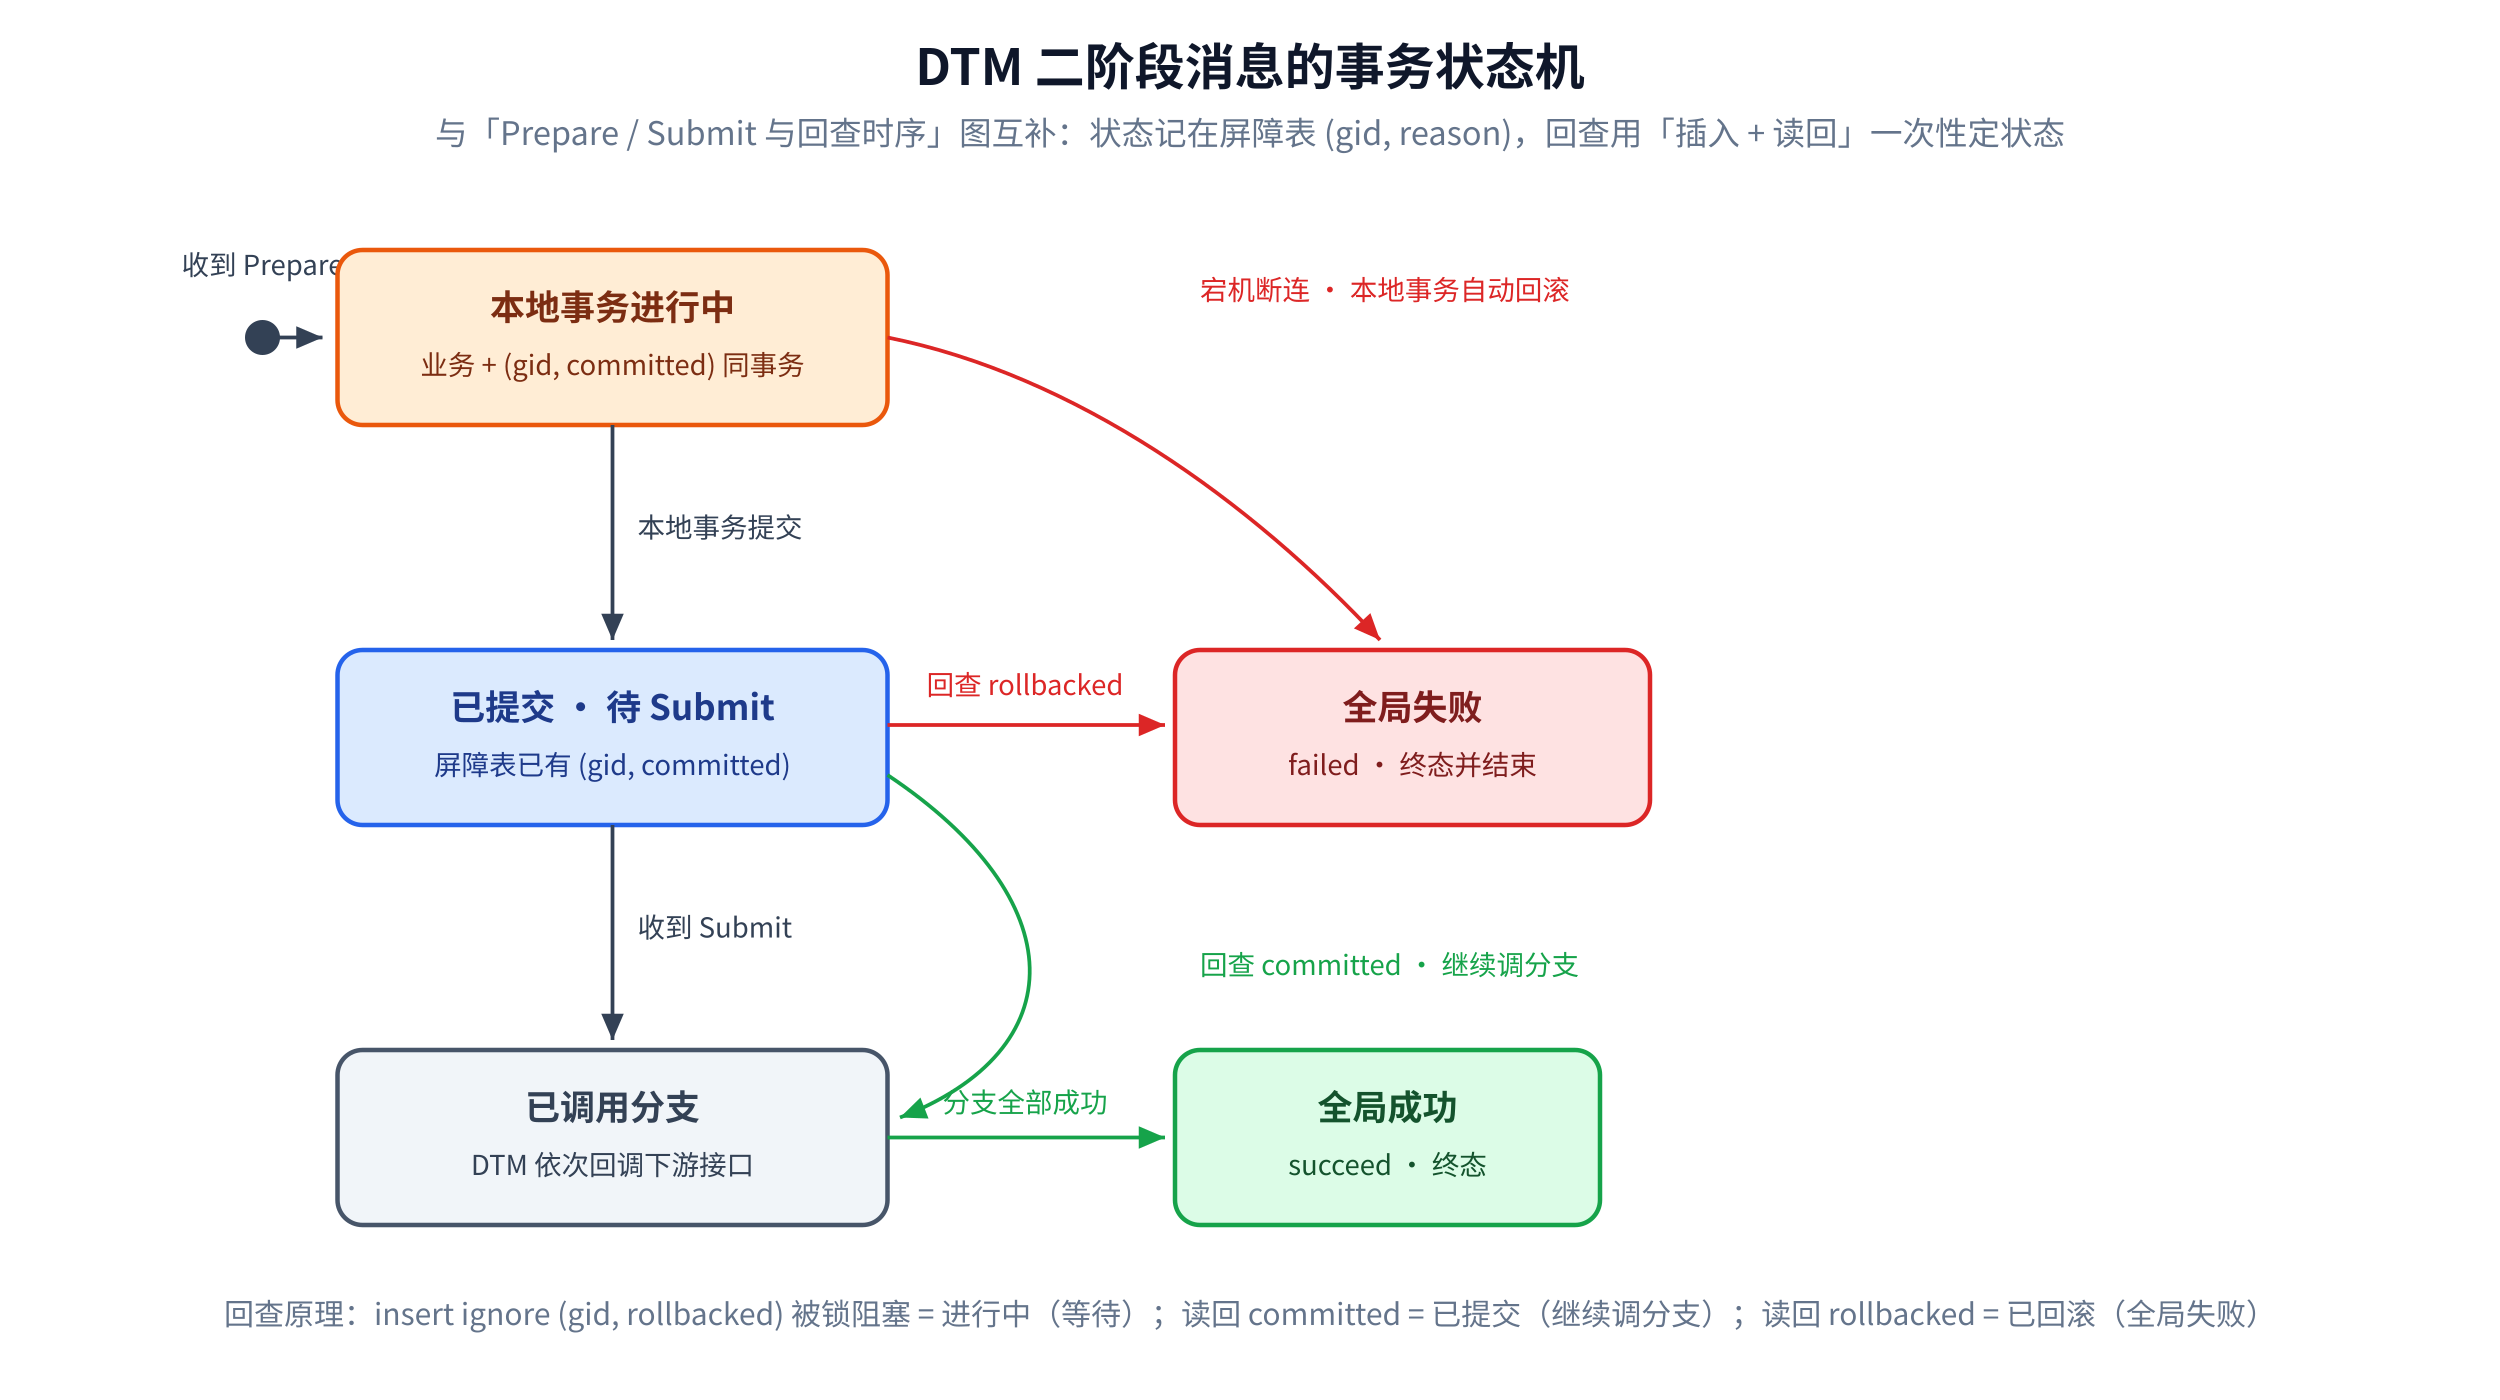
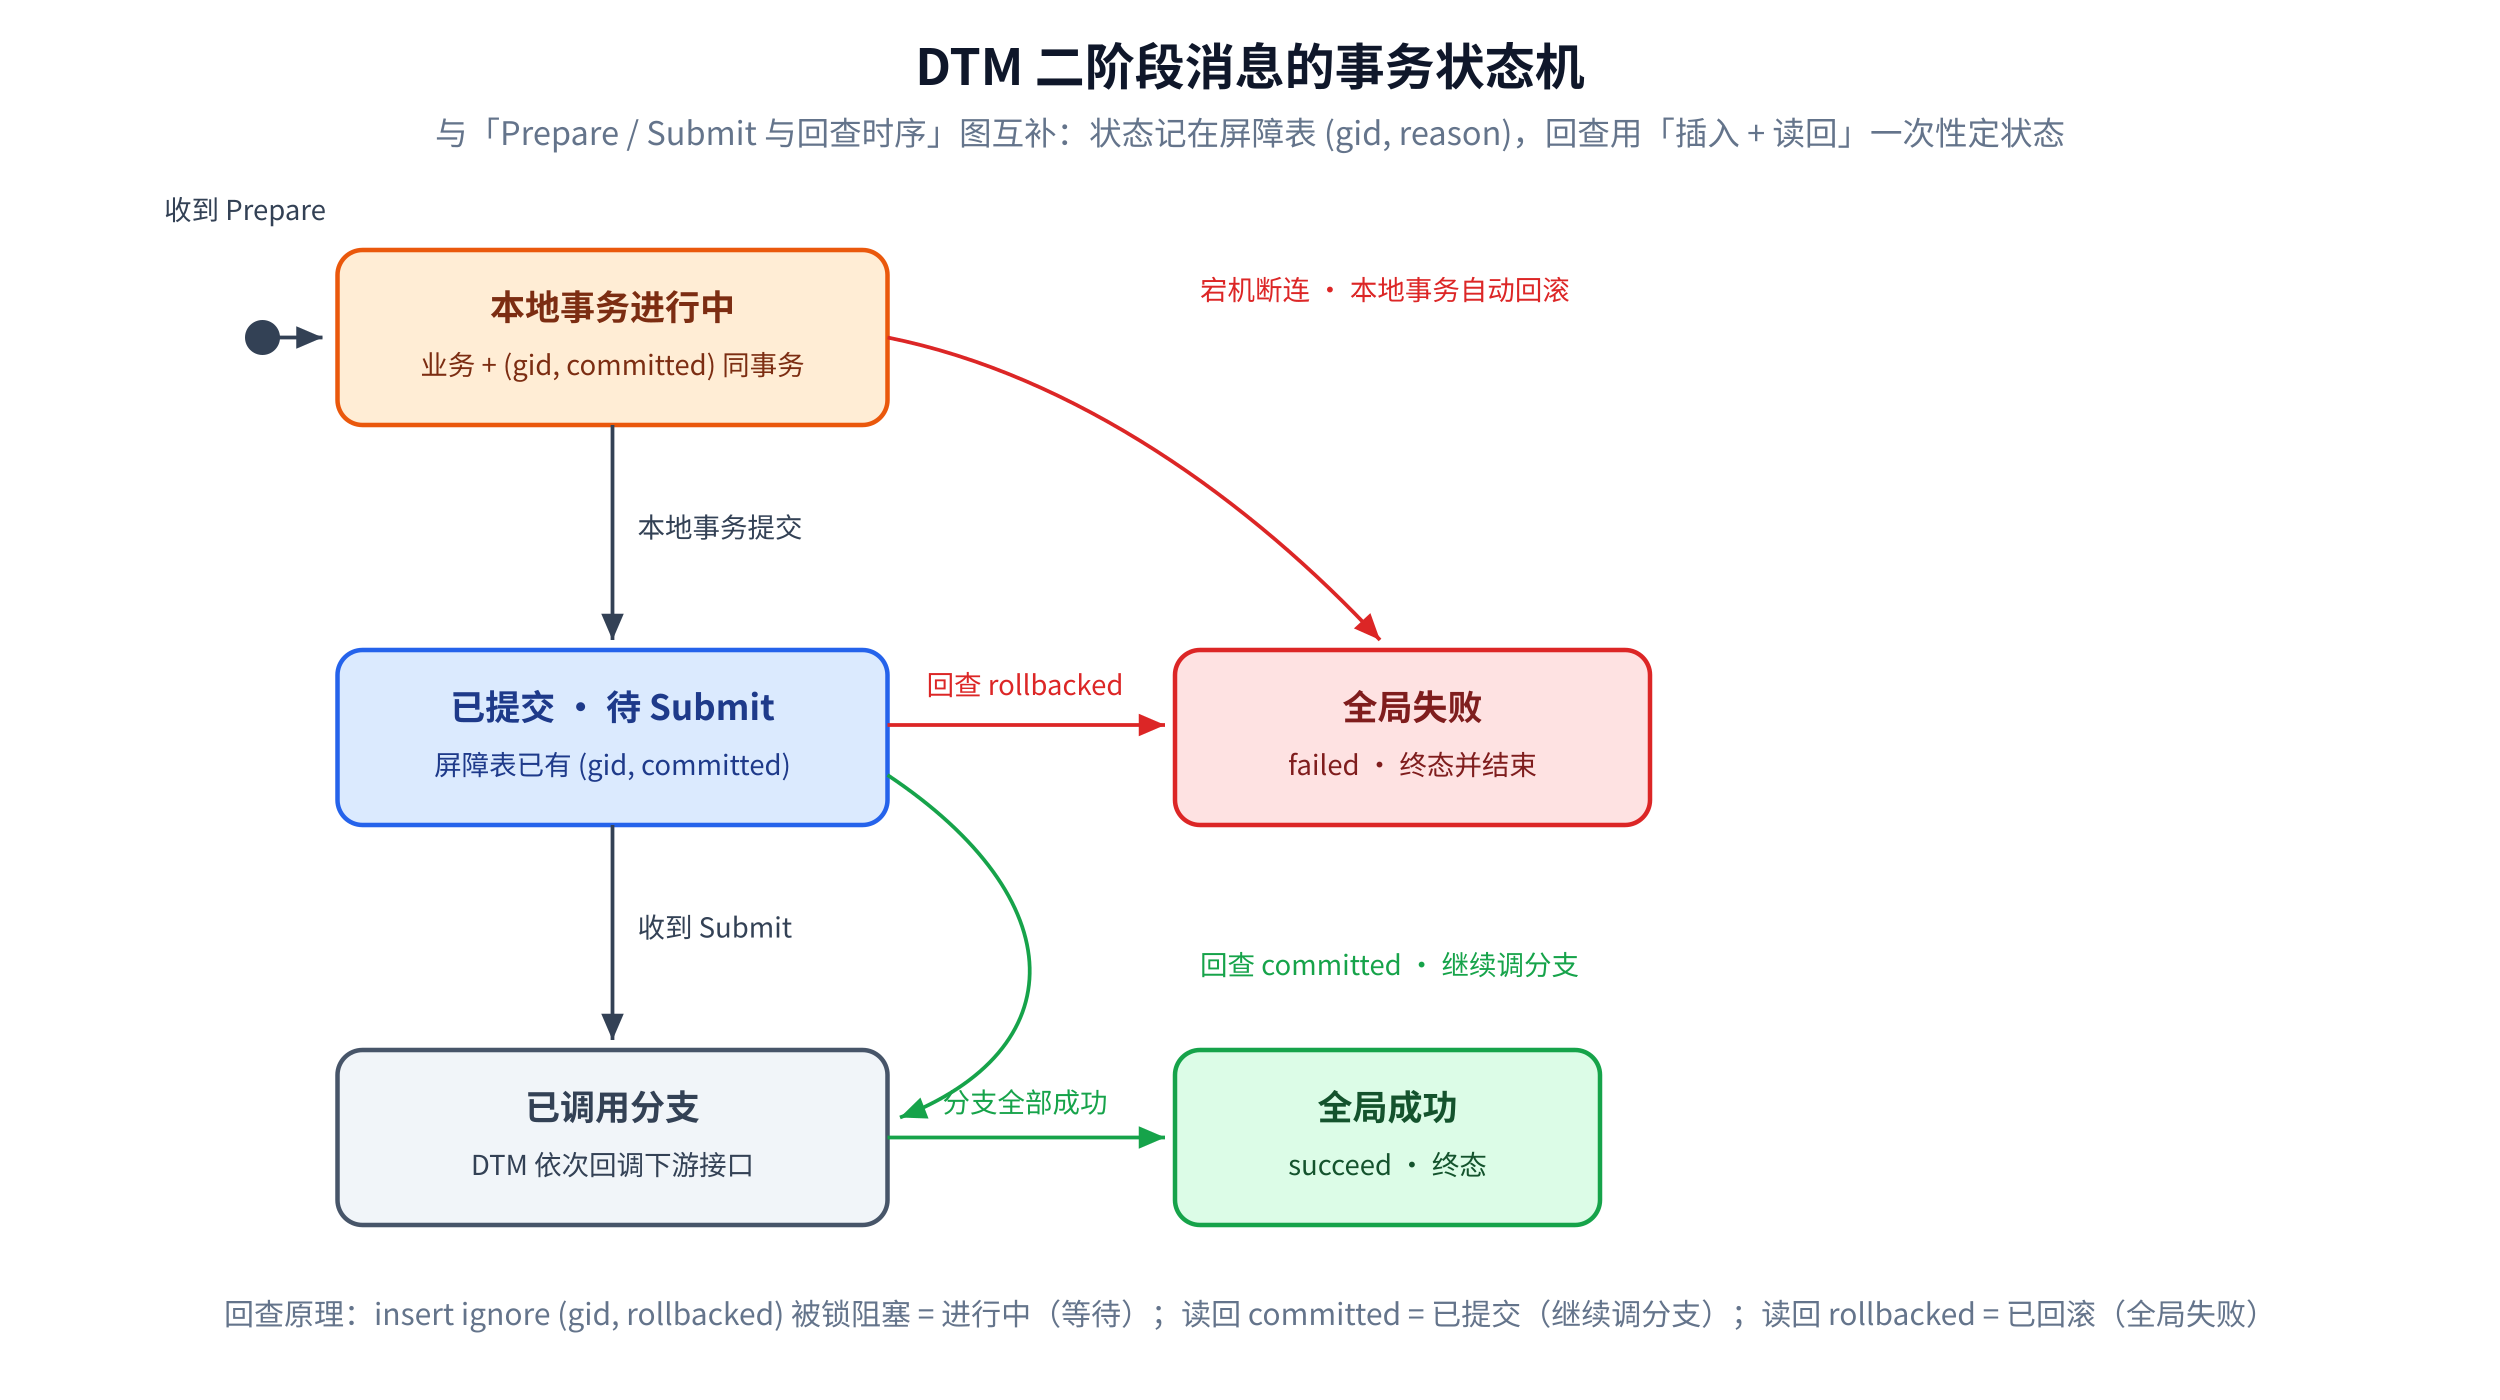
<svg xmlns="http://www.w3.org/2000/svg" viewBox="0 0 1000 560" width="1000" height="560" font-family="Microsoft YaHei, PingFang SC, Noto Sans CJK SC, sans-serif">
  <defs>
    <marker id="dm1" markerWidth="9" markerHeight="9" refX="7" refY="3" orient="auto">
      <path d="M0,0 L7,3 L0,6 Z" fill="#334155" />
    </marker>
    <marker id="dmg" markerWidth="9" markerHeight="9" refX="7" refY="3" orient="auto">
      <path d="M0,0 L7,3 L0,6 Z" fill="#16a34a" />
    </marker>
    <marker id="dmr" markerWidth="9" markerHeight="9" refX="7" refY="3" orient="auto">
      <path d="M0,0 L7,3 L0,6 Z" fill="#dc2626" />
    </marker>
  </defs>
  <rect x="0" y="0" width="1000" height="560" fill="#ffffff" />
  <text x="500" y="34" text-anchor="middle" font-size="20" font-weight="bold" fill="#0f172a">DTM 二阶段消息的事务状态机</text>
  <text x="500" y="58" text-anchor="middle" font-size="13" fill="#64748b">与「Prepare / Submit 与回查时序」图互补：状态记在屏障表 (gid, reason)，回查用「插入 + 读回」一次性定状态</text>
  <circle cx="105" cy="135" r="7" fill="#334155" />
-   <text x="105" y="110" text-anchor="middle" font-size="11" fill="#334155">收到 Prepare</text>
+   <text x="98" y="88" text-anchor="middle" font-size="11" fill="#334155">收到 Prepare</text>
  <line x1="111" y1="135" x2="129" y2="135" stroke="#334155" stroke-width="1.5" marker-end="url(#dm1)" />
  <rect x="135" y="100" width="220" height="70" rx="10" fill="#ffedd5" stroke="#ea580c" stroke-width="1.8" />
  <text x="245" y="128" text-anchor="middle" font-size="14" font-weight="bold" fill="#7c2d12">本地事务进行中</text>
  <text x="245" y="150" text-anchor="middle" font-size="11" fill="#7c2d12">业务 + (gid, committed) 同事务</text>
  <rect x="135" y="260" width="220" height="70" rx="10" fill="#dbeafe" stroke="#2563eb" stroke-width="1.8" />
  <text x="245" y="288" text-anchor="middle" font-size="14" font-weight="bold" fill="#1e3a8a">已提交 · 待 Submit</text>
  <text x="245" y="310" text-anchor="middle" font-size="11" fill="#1e3a8a">屏障表已有 (gid, committed)</text>
  <rect x="135" y="420" width="220" height="70" rx="10" fill="#f1f5f9" stroke="#475569" stroke-width="1.8" />
  <text x="245" y="448" text-anchor="middle" font-size="14" font-weight="bold" fill="#334155">已调用分支</text>
  <text x="245" y="470" text-anchor="middle" font-size="11" fill="#334155">DTM 依次回调下游接口</text>
  <rect x="470" y="420" width="170" height="70" rx="10" fill="#dcfce7" stroke="#16a34a" stroke-width="1.8" />
  <text x="555" y="448" text-anchor="middle" font-size="14" font-weight="bold" fill="#14532d">全局成功</text>
  <text x="555" y="470" text-anchor="middle" font-size="11" fill="#14532d">succeed · 终态</text>
  <rect x="470" y="260" width="190" height="70" rx="10" fill="#fee2e2" stroke="#dc2626" stroke-width="1.8" />
  <text x="565" y="288" text-anchor="middle" font-size="14" font-weight="bold" fill="#7f1d1d">全局失败</text>
  <text x="565" y="310" text-anchor="middle" font-size="11" fill="#7f1d1d">failed · 终态并结束</text>
  <line x1="245" y1="170" x2="245" y2="256" stroke="#334155" stroke-width="1.5" marker-end="url(#dm1)" />
  <text x="255" y="215" text-anchor="start" font-size="11" fill="#334155">本地事务提交</text>
  <path d="M355,135 C430,150 500,200 552,256" fill="none" stroke="#dc2626" stroke-width="1.5" marker-end="url(#dmr)" />
  <text x="480" y="120" text-anchor="start" font-size="11" fill="#dc2626">宕机断连 · 本地事务自动回滚</text>
  <line x1="245" y1="330" x2="245" y2="416" stroke="#334155" stroke-width="1.5" marker-end="url(#dm1)" />
  <text x="255" y="375" text-anchor="start" font-size="11" fill="#334155">收到 Submit</text>
  <path d="M355,290 L466,290" fill="none" stroke="#dc2626" stroke-width="1.5" marker-end="url(#dmr)" />
  <text x="410" y="278" text-anchor="middle" font-size="11" fill="#dc2626">回查 rollbacked</text>
  <path d="M355,310 C430,360 430,420 360,447" fill="none" stroke="#16a34a" stroke-width="1.5" marker-end="url(#dmg)" />
  <text x="480" y="390" text-anchor="start" font-size="11" fill="#16a34a">回查 committed · 继续调分支</text>
  <line x1="355" y1="455" x2="466" y2="455" stroke="#16a34a" stroke-width="1.5" marker-end="url(#dmg)" />
  <text x="410" y="445" text-anchor="middle" font-size="11" fill="#16a34a">分支全部成功</text>
  <text x="500" y="530" text-anchor="middle" font-size="12" fill="#64748b">回查原理：insert ignore (gid, rollbacked) 被锁阻塞 = 进行中（等待）；读回 committed = 已提交（继续调分支）；读回 rollbacked = 已回滚（全局失败）</text>
</svg>
